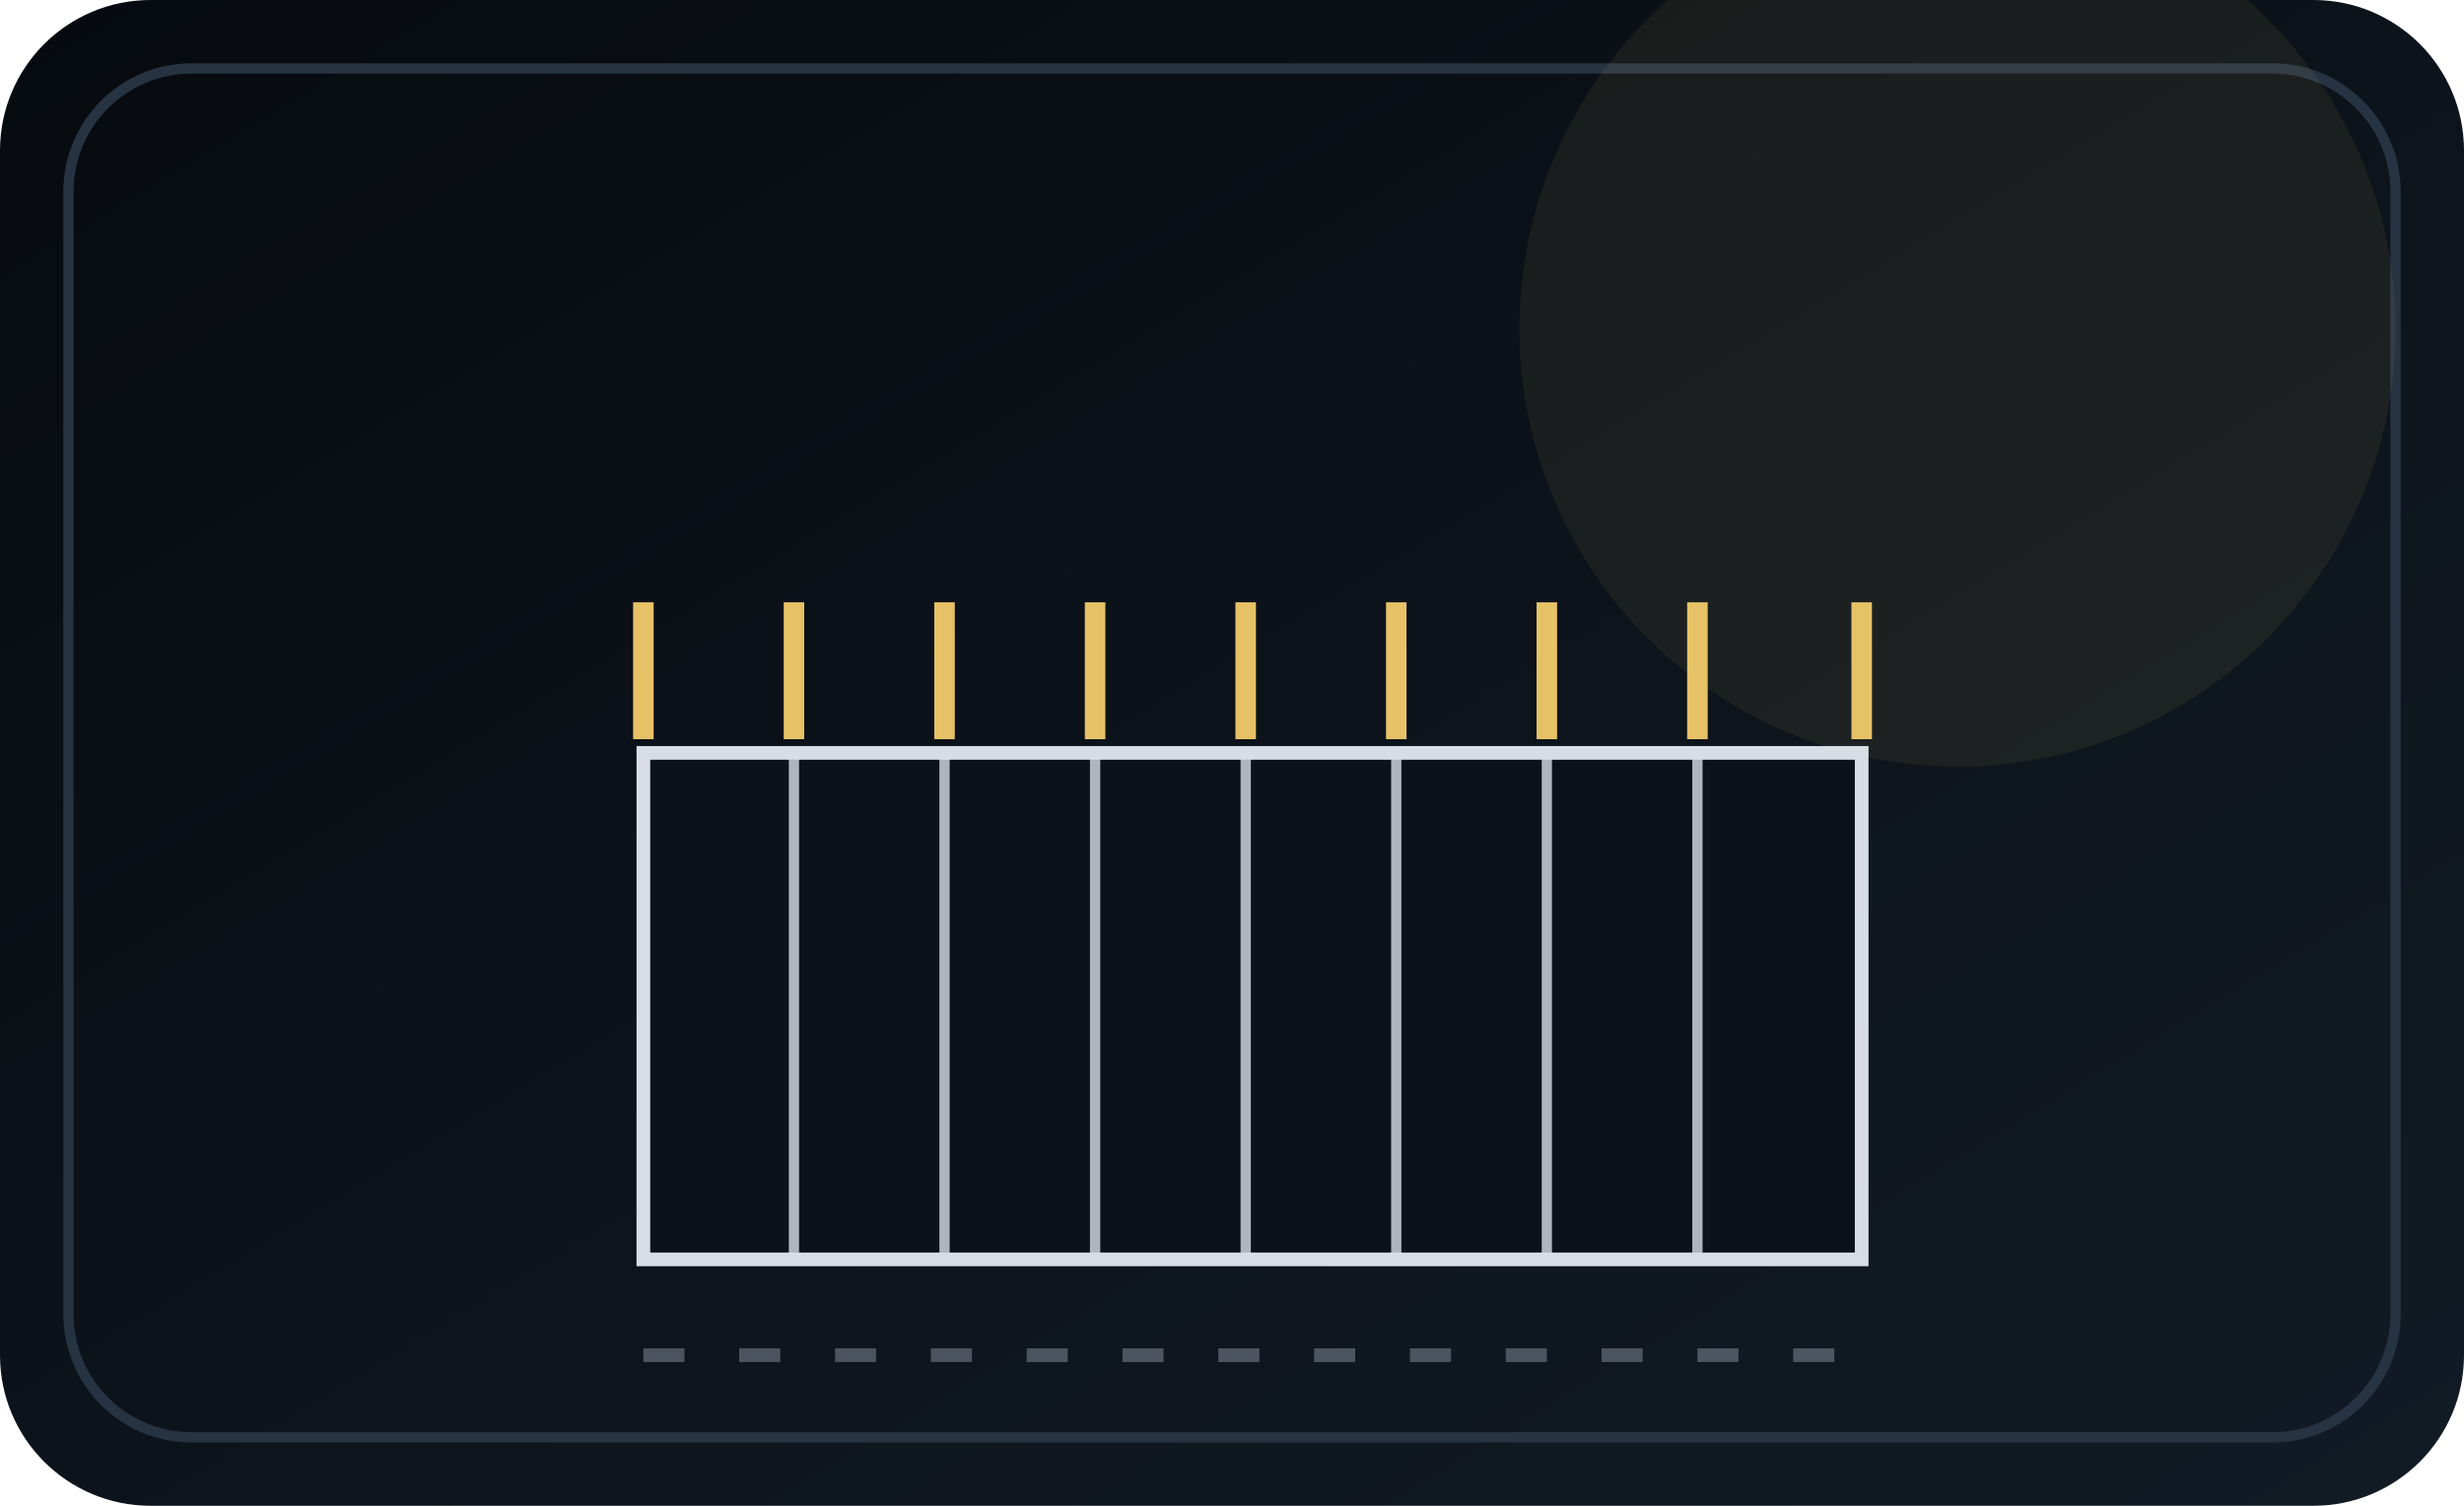
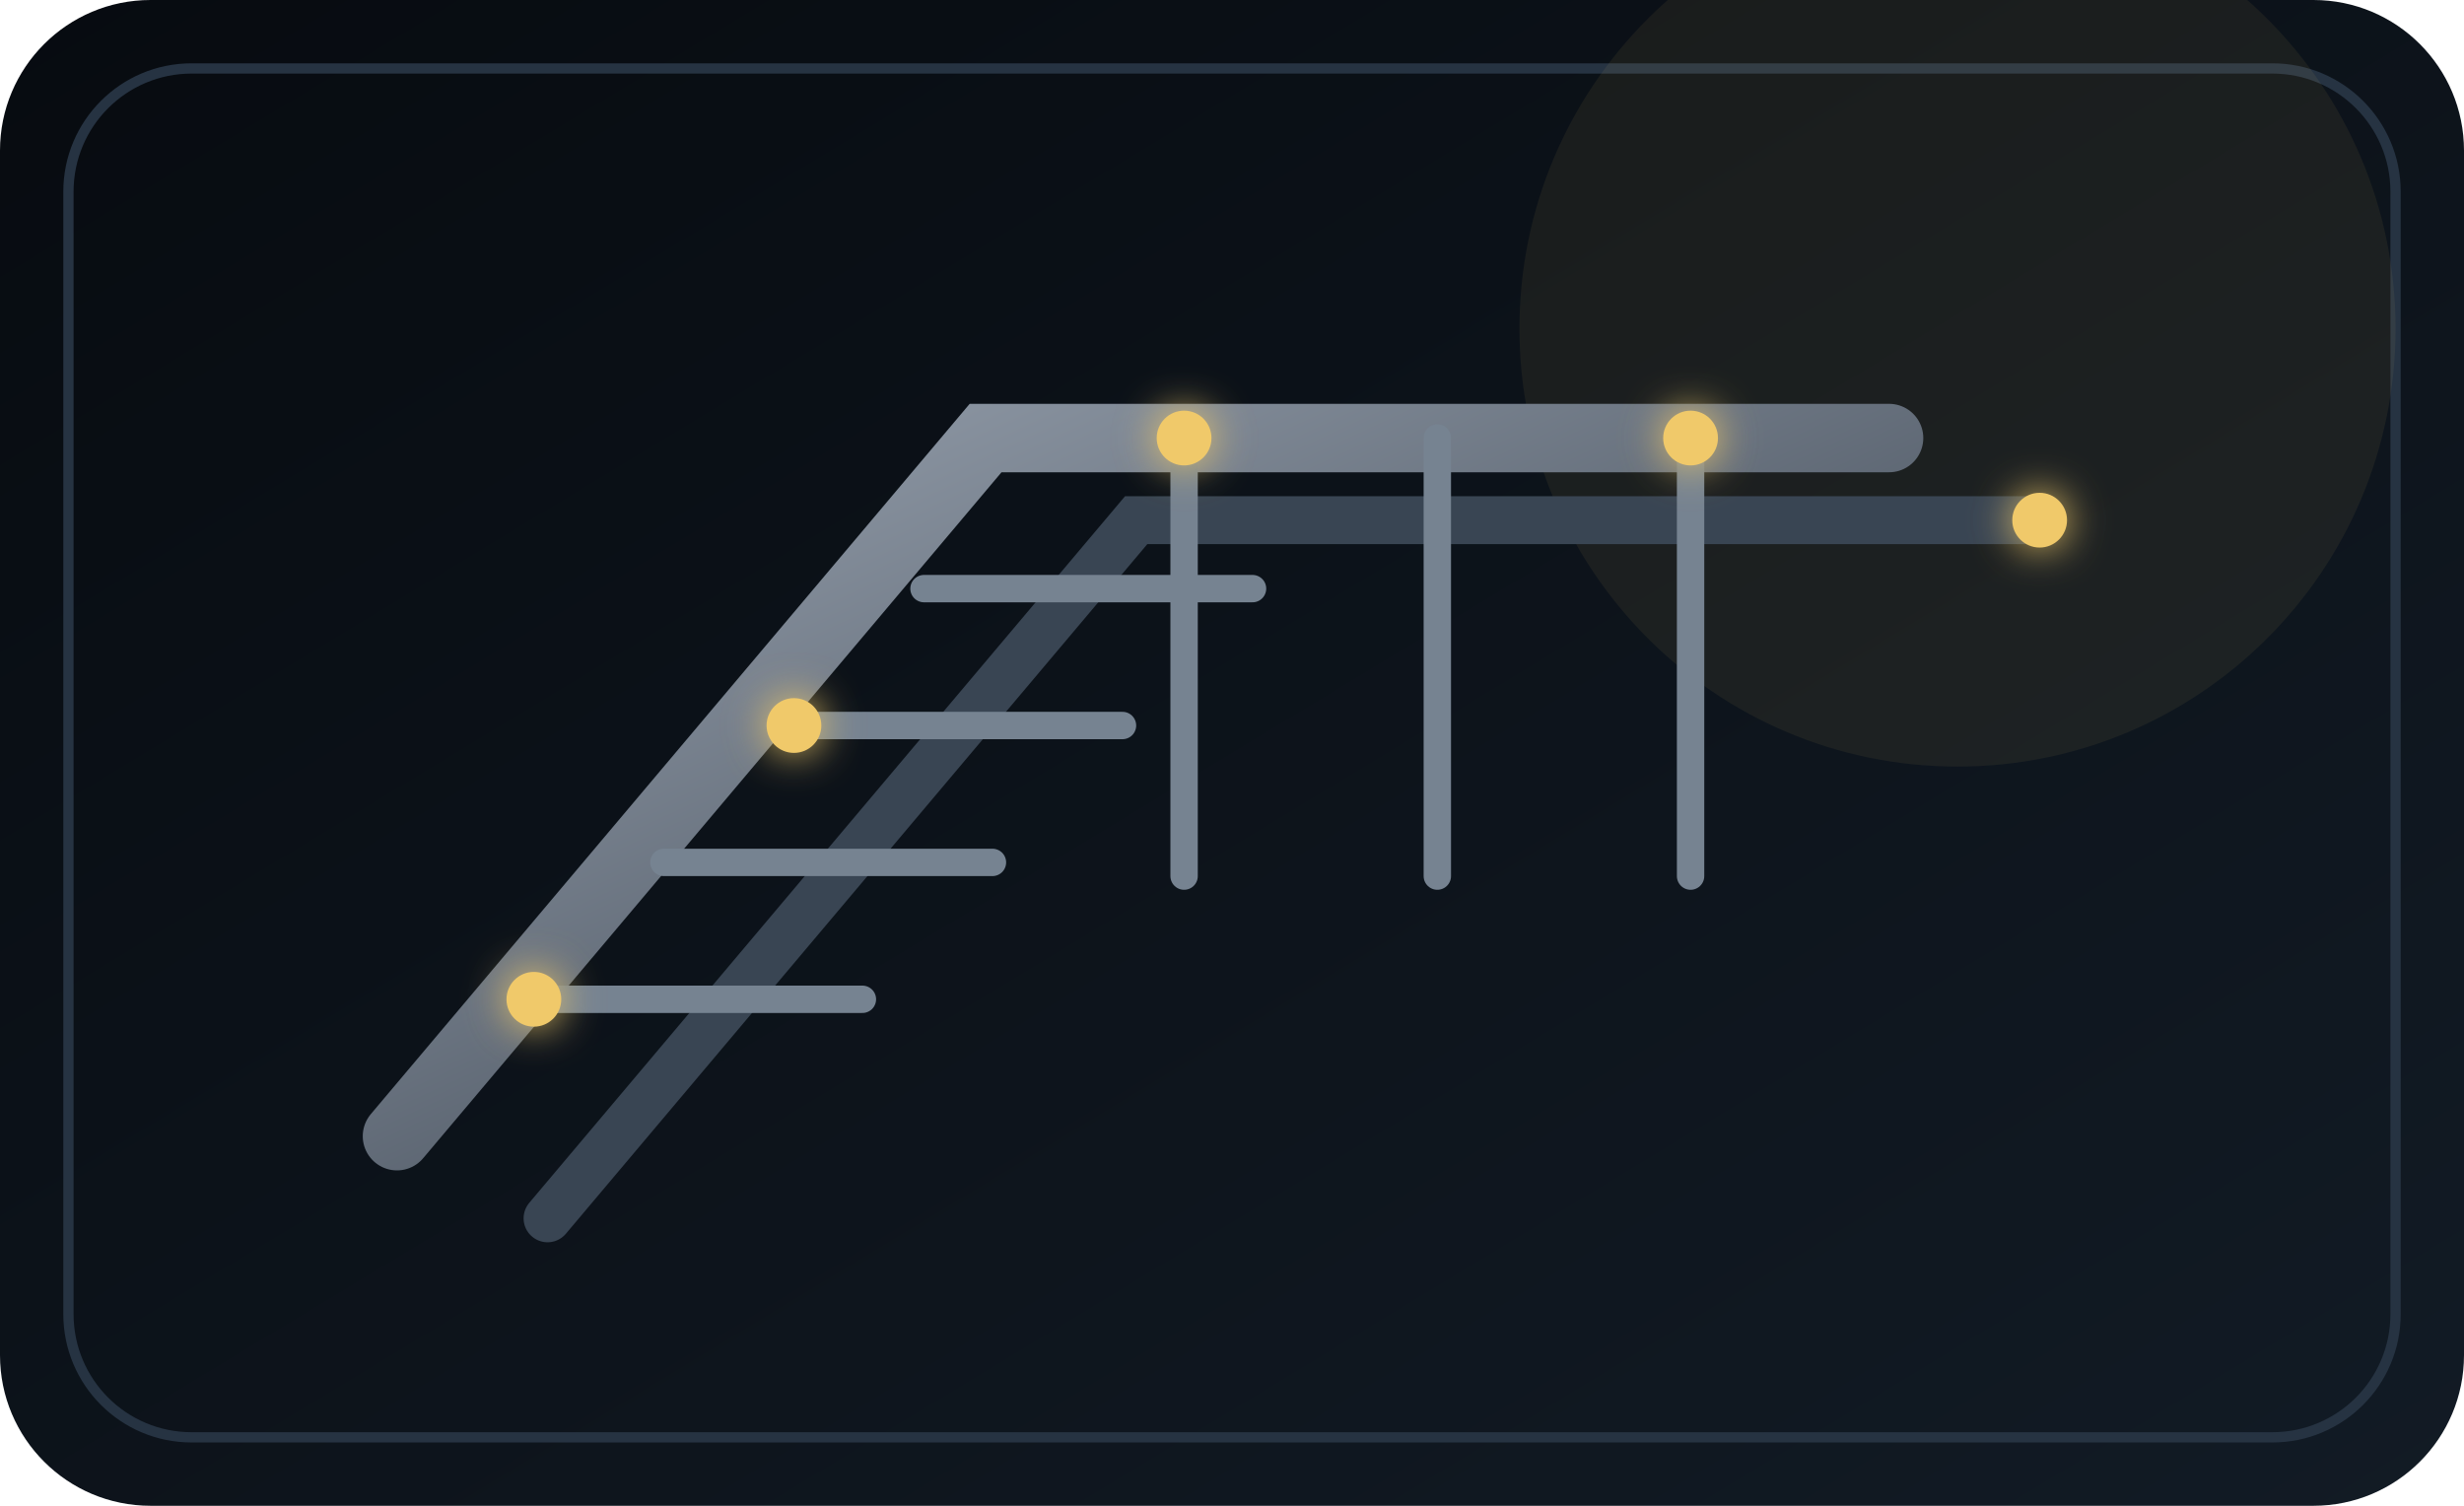
<svg xmlns="http://www.w3.org/2000/svg" width="360" height="220" viewBox="0 0 360 220" role="img">
  <defs>
    <linearGradient id="bg" x1="0" y1="0" x2="1" y2="1">
      <stop offset="0" stop-color="#070b10" />
      <stop offset="1" stop-color="#121b25" />
    </linearGradient>
    <linearGradient id="wood" x1="0" y1="0" x2="1" y2="1">
      <stop offset="0" stop-color="#b9823f" />
      <stop offset="1" stop-color="#4b260f" />
    </linearGradient>
    <linearGradient id="metal" x1="0" y1="0" x2="1" y2="1">
      <stop offset="0" stop-color="#9aa4b1" />
      <stop offset="1" stop-color="#2b3440" />
    </linearGradient>
    <filter id="glow" x="-40%" y="-40%" width="180%" height="180%">
      <feGaussianBlur stdDeviation="3" result="b" />
      <feMerge>
        <feMergeNode in="b" />
        <feMergeNode in="SourceGraphic" />
      </feMerge>
    </filter>
    <marker id="arrow" viewBox="0 0 10 10" refX="8.5" refY="5" markerWidth="7" markerHeight="7" orient="auto-start-reverse">
      <path d="M0 0L10 5L0 10Z" fill="#f0c96a" />
    </marker>
  </defs>
  <rect width="360" height="220" rx="22" fill="url(#bg)" />
  <rect x="10" y="10" width="340" height="200" rx="18" fill="none" stroke="#263342" stroke-width="1.5" />
  <circle cx="286" cy="48" r="64" fill="#f0c96a" opacity=".07" />
-   <g transform="translate(54 38)">
-     <rect x="40" y="72" width="178" height="74" fill="#0b121a" stroke="#d8dde5" stroke-width="2" />
-     <g stroke="#d8dde5" stroke-width="1.5" opacity=".8">
-       <path d="M62 72v74M84 72v74M106 72v74M128 72v74M150 72v74M172 72v74M194 72v74" />
+   <g transform="translate(40 22)">
+     <path d="M18 144 104 42 236 42" fill="none" stroke="url(#metal)" stroke-width="10" stroke-linecap="round" />
+     <path d="M40 156 126 54 258 54" fill="none" stroke="#394553" stroke-width="7" stroke-linecap="round" />
+     <g stroke="#768391" stroke-width="4" stroke-linecap="round">
+       <path d="M38 124h48M57 104h48M76 84h48M95 64h48M133 42v64M170 42v64M207 42v64" />
    </g>
-     <line x1="40" y1="50" x2="218" y2="50" stroke="#f0c96a" stroke-width="7" stroke-linecap="round" filter="url(#glow)" />
-     <g stroke="#f0c96a" stroke-width="3" opacity=".95">
-       <path d="M40 50v20M62 50v20M84 50v20M106 50v20M128 50v20M150 50v20M172 50v20M194 50v20M218 50v20" />
+     <g fill="#f0c96a" filter="url(#glow)">
+       <circle cx="38" cy="124" r="4" />
+       <circle cx="76" cy="84" r="4" />
+       <circle cx="133" cy="42" r="4" />
+       <circle cx="207" cy="42" r="4" />
+       <circle cx="258" cy="54" r="4" />
    </g>
-     <path d="M40 160h178" stroke="#7d8794" stroke-width="2" opacity=".55" stroke-dasharray="6 8" />
  </g>
</svg>
